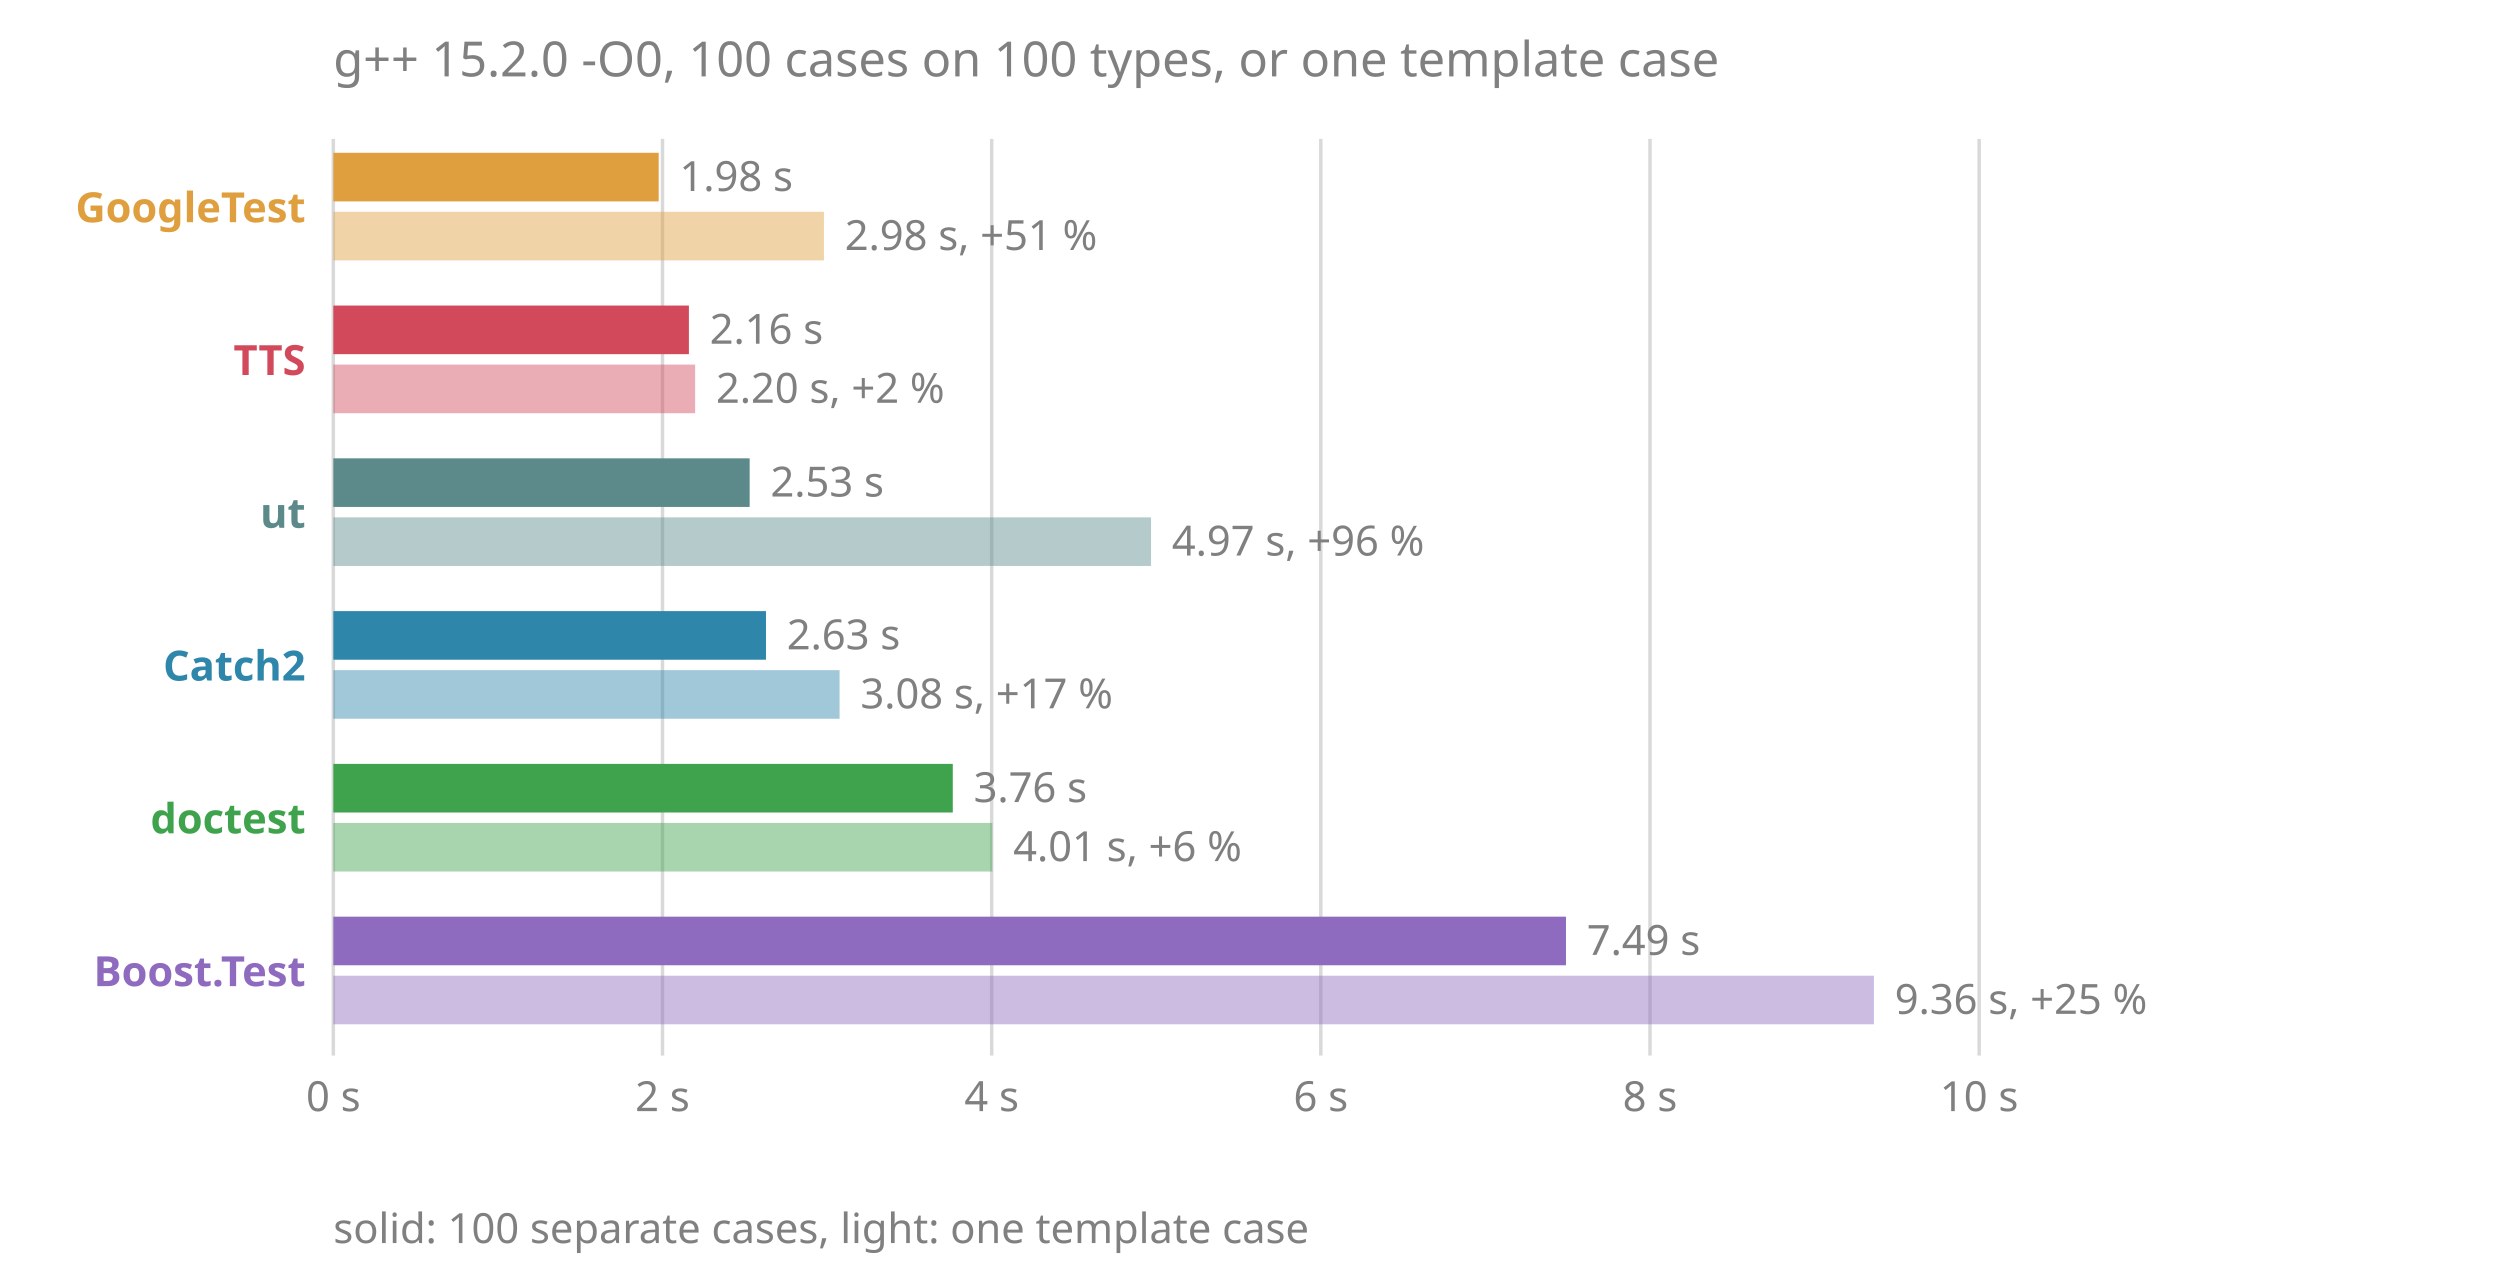
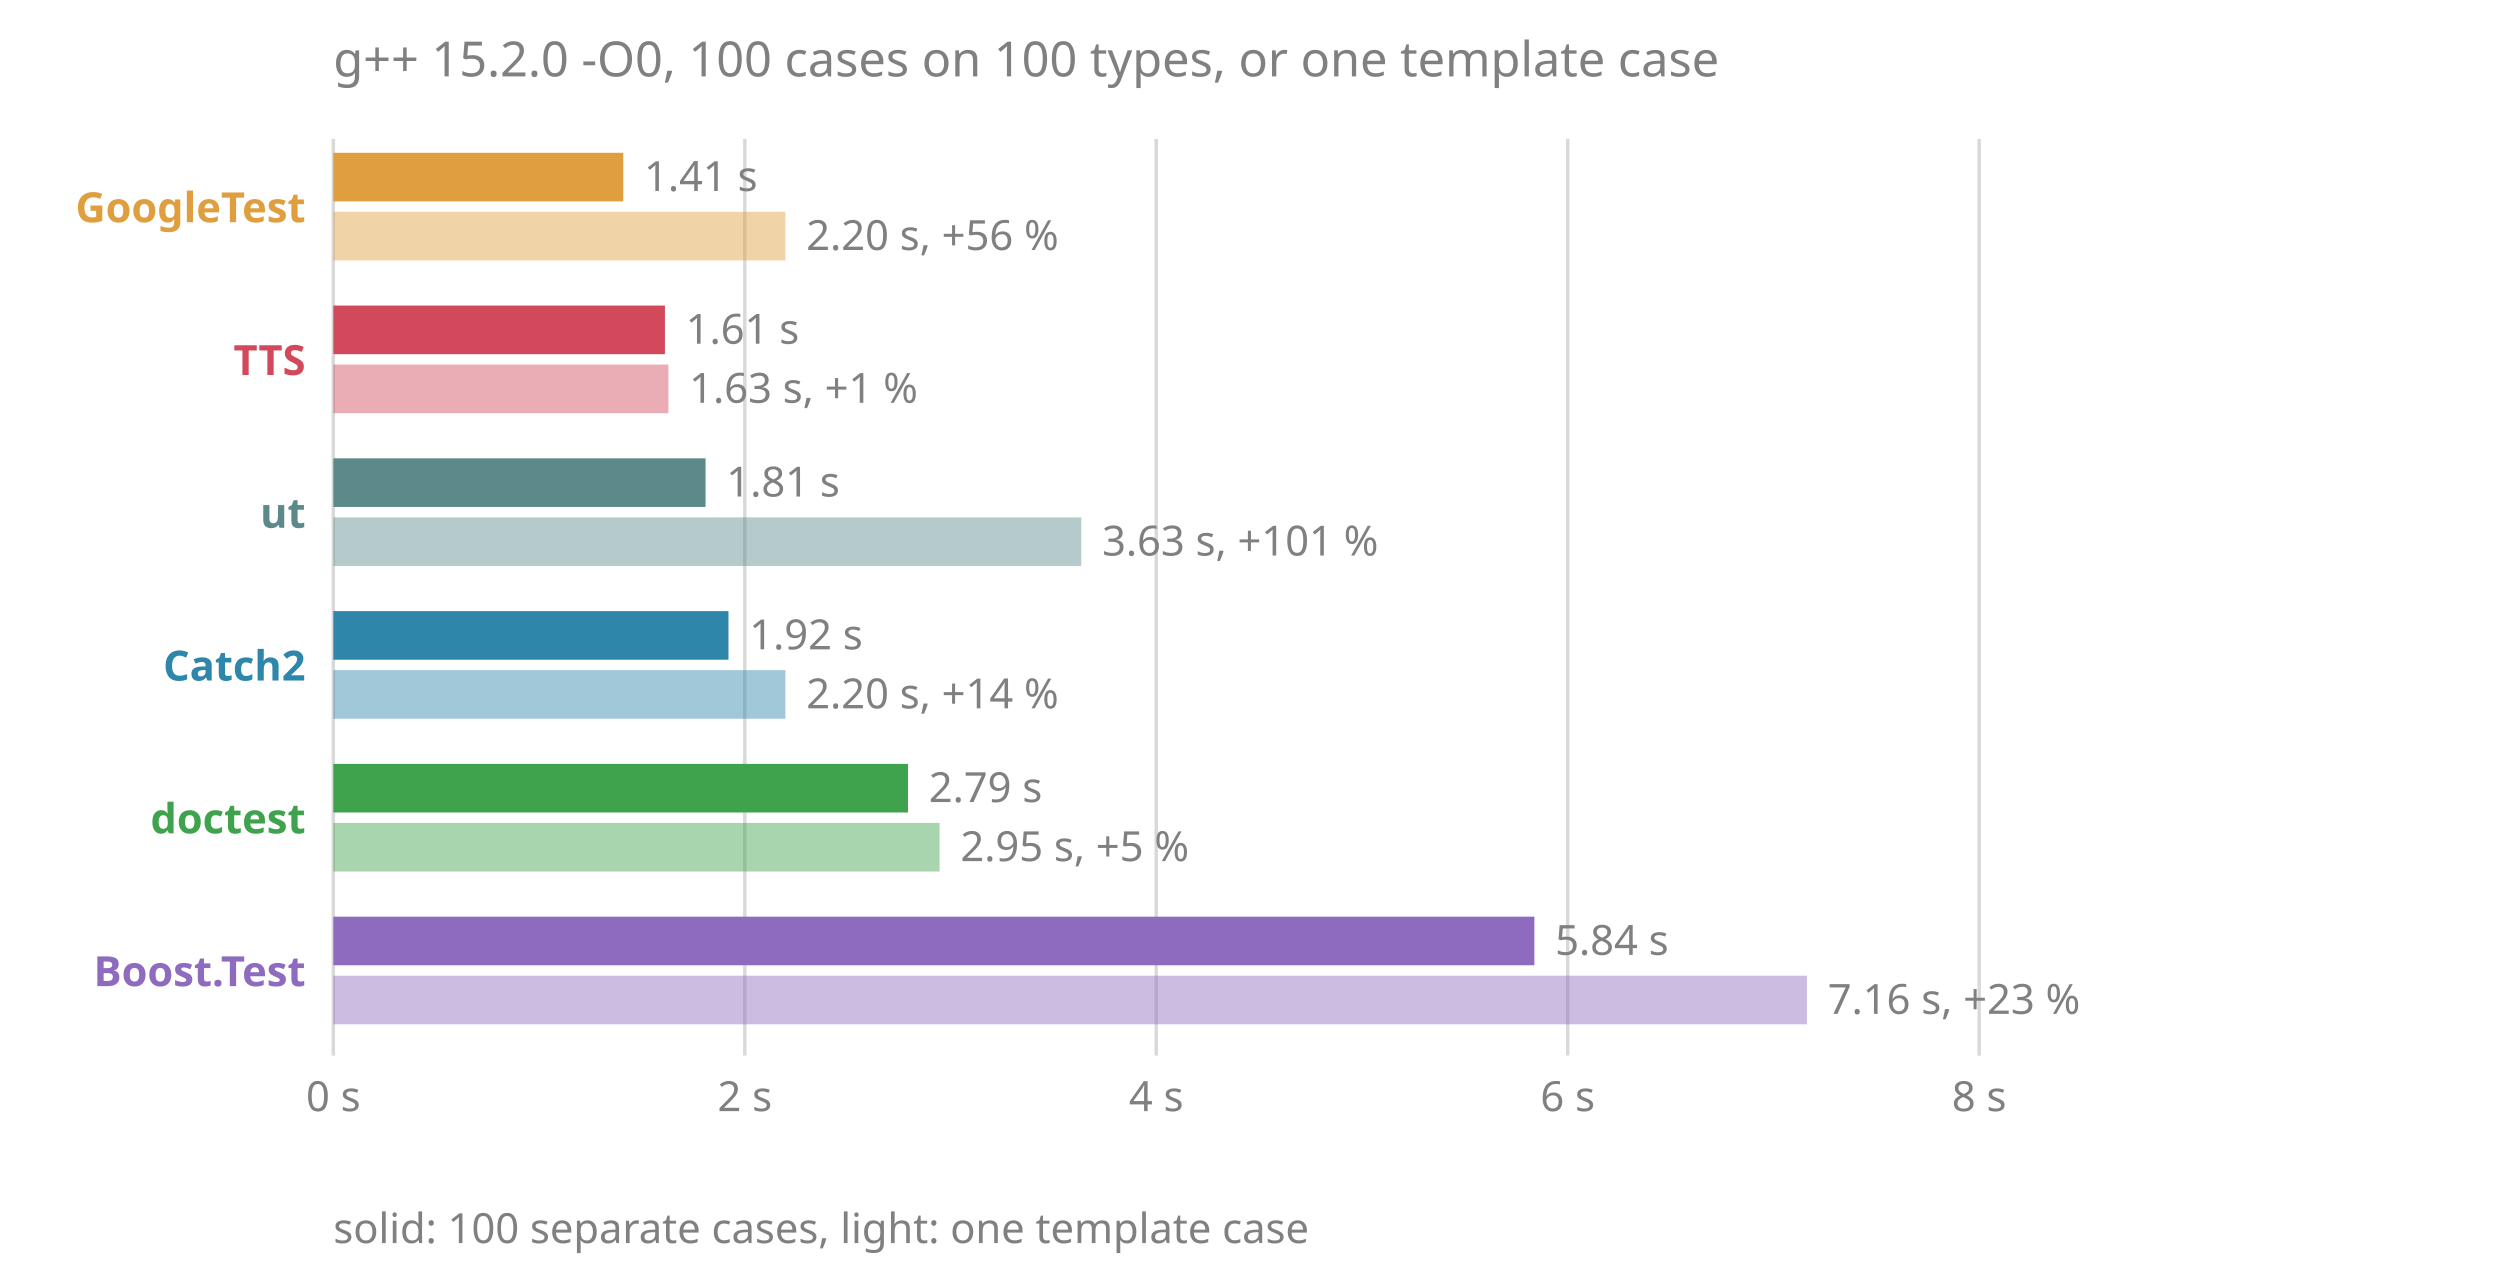
<svg xmlns="http://www.w3.org/2000/svg" viewBox="0 0 720 368" font-family="sans-serif" font-size="12">
  <text x="96" y="22" fill="#808080" font-size="14">g++ 15.2.0 -O0, 100 cases on 100 types, or one template case</text>
  <line x1="96.0" x2="96.0" y1="40" y2="304" stroke="#808080" stroke-opacity="0.3" />
  <text x="96.0" y="320" fill="#808080" text-anchor="middle">0 s</text>
-   <line x1="190.8" x2="190.8" y1="40" y2="304" stroke="#808080" stroke-opacity="0.3" />
-   <text x="190.8" y="320" fill="#808080" text-anchor="middle">2 s</text>
-   <line x1="285.6" x2="285.6" y1="40" y2="304" stroke="#808080" stroke-opacity="0.3" />
-   <text x="285.6" y="320" fill="#808080" text-anchor="middle">4 s</text>
-   <line x1="380.4" x2="380.4" y1="40" y2="304" stroke="#808080" stroke-opacity="0.3" />
-   <text x="380.4" y="320" fill="#808080" text-anchor="middle">6 s</text>
-   <line x1="475.2" x2="475.2" y1="40" y2="304" stroke="#808080" stroke-opacity="0.3" />
-   <text x="475.2" y="320" fill="#808080" text-anchor="middle">8 s</text>
+   <line x1="214.5" x2="214.5" y1="40" y2="304" stroke="#808080" stroke-opacity="0.3" />
+   <text x="214.5" y="320" fill="#808080" text-anchor="middle">2 s</text>
+   <line x1="333.0" x2="333.0" y1="40" y2="304" stroke="#808080" stroke-opacity="0.3" />
+   <text x="333.0" y="320" fill="#808080" text-anchor="middle">4 s</text>
+   <line x1="451.5" x2="451.5" y1="40" y2="304" stroke="#808080" stroke-opacity="0.3" />
+   <text x="451.5" y="320" fill="#808080" text-anchor="middle">6 s</text>
  <line x1="570.0" x2="570.0" y1="40" y2="304" stroke="#808080" stroke-opacity="0.3" />
-   <text x="570.0" y="320" fill="#808080" text-anchor="middle">10 s</text>
+   <text x="570.0" y="320" fill="#808080" text-anchor="middle">8 s</text>
  <text x="88" y="64" fill="#e09f3e" font-weight="bold" text-anchor="end">GoogleTest</text>
-   <rect x="96" y="44" width="93.7" height="14" fill="#e09f3e" />
-   <rect x="96" y="61" width="141.3" height="14" fill="#e09f3e" fill-opacity="0.45" />
-   <text x="195.7" y="55" fill="#808080">1.98 s</text>
-   <text x="243.3" y="72" fill="#808080">2.98 s, +51 %</text>
+   <rect x="96" y="44" width="83.5" height="14" fill="#e09f3e" />
+   <rect x="96" y="61" width="130.2" height="14" fill="#e09f3e" fill-opacity="0.45" />
+   <text x="185.5" y="55" fill="#808080">1.41 s</text>
+   <text x="232.2" y="72" fill="#808080">2.20 s, +56 %</text>
  <text x="88" y="108" fill="#d1495b" font-weight="bold" text-anchor="end">TTS</text>
-   <rect x="96" y="88" width="102.4" height="14" fill="#d1495b" />
-   <rect x="96" y="105" width="104.2" height="14" fill="#d1495b" fill-opacity="0.45" />
-   <text x="204.4" y="99" fill="#808080">2.16 s</text>
-   <text x="206.2" y="116" fill="#808080">2.20 s, +2 %</text>
+   <rect x="96" y="88" width="95.5" height="14" fill="#d1495b" />
+   <rect x="96" y="105" width="96.5" height="14" fill="#d1495b" fill-opacity="0.45" />
+   <text x="197.5" y="99" fill="#808080">1.61 s</text>
+   <text x="198.5" y="116" fill="#808080">1.63 s, +1 %</text>
  <text x="88" y="152" fill="#5c8a8a" font-weight="bold" text-anchor="end">ut</text>
-   <rect x="96" y="132" width="119.9" height="14" fill="#5c8a8a" />
-   <rect x="96" y="149" width="235.5" height="14" fill="#5c8a8a" fill-opacity="0.45" />
-   <text x="221.9" y="143" fill="#808080">2.53 s</text>
-   <text x="337.5" y="160" fill="#808080">4.97 s, +96 %</text>
+   <rect x="96" y="132" width="107.2" height="14" fill="#5c8a8a" />
+   <rect x="96" y="149" width="215.4" height="14" fill="#5c8a8a" fill-opacity="0.45" />
+   <text x="209.2" y="143" fill="#808080">1.81 s</text>
+   <text x="317.4" y="160" fill="#808080">3.63 s, +101 %</text>
  <text x="88" y="196" fill="#2e86ab" font-weight="bold" text-anchor="end">Catch2</text>
-   <rect x="96" y="176" width="124.6" height="14" fill="#2e86ab" />
-   <rect x="96" y="193" width="145.8" height="14" fill="#2e86ab" fill-opacity="0.45" />
-   <text x="226.6" y="187" fill="#808080">2.63 s</text>
-   <text x="247.8" y="204" fill="#808080">3.08 s, +17 %</text>
+   <rect x="96" y="176" width="113.8" height="14" fill="#2e86ab" />
+   <rect x="96" y="193" width="130.2" height="14" fill="#2e86ab" fill-opacity="0.45" />
+   <text x="215.8" y="187" fill="#808080">1.92 s</text>
+   <text x="232.2" y="204" fill="#808080">2.20 s, +14 %</text>
  <text x="88" y="240" fill="#3fa34d" font-weight="bold" text-anchor="end">doctest</text>
-   <rect x="96" y="220" width="178.4" height="14" fill="#3fa34d" />
-   <rect x="96" y="237" width="189.8" height="14" fill="#3fa34d" fill-opacity="0.45" />
-   <text x="280.4" y="231" fill="#808080">3.76 s</text>
-   <text x="291.8" y="248" fill="#808080">4.01 s, +6 %</text>
+   <rect x="96" y="220" width="165.5" height="14" fill="#3fa34d" />
+   <rect x="96" y="237" width="174.6" height="14" fill="#3fa34d" fill-opacity="0.45" />
+   <text x="267.5" y="231" fill="#808080">2.79 s</text>
+   <text x="276.6" y="248" fill="#808080">2.95 s, +5 %</text>
  <text x="88" y="284" fill="#8e6bbf" font-weight="bold" text-anchor="end">Boost.Test</text>
-   <rect x="96" y="264" width="355.0" height="14" fill="#8e6bbf" />
-   <rect x="96" y="281" width="443.7" height="14" fill="#8e6bbf" fill-opacity="0.45" />
-   <text x="457.0" y="275" fill="#808080">7.49 s</text>
-   <text x="545.7" y="292" fill="#808080">9.36 s, +25 %</text>
+   <rect x="96" y="264" width="345.9" height="14" fill="#8e6bbf" />
+   <rect x="96" y="281" width="424.4" height="14" fill="#8e6bbf" fill-opacity="0.45" />
+   <text x="447.9" y="275" fill="#808080">5.84 s</text>
+   <text x="526.4" y="292" fill="#808080">7.16 s, +23 %</text>
  <text x="96" y="358" fill="#808080">solid: 100 separate cases, light: one template case</text>
</svg>
